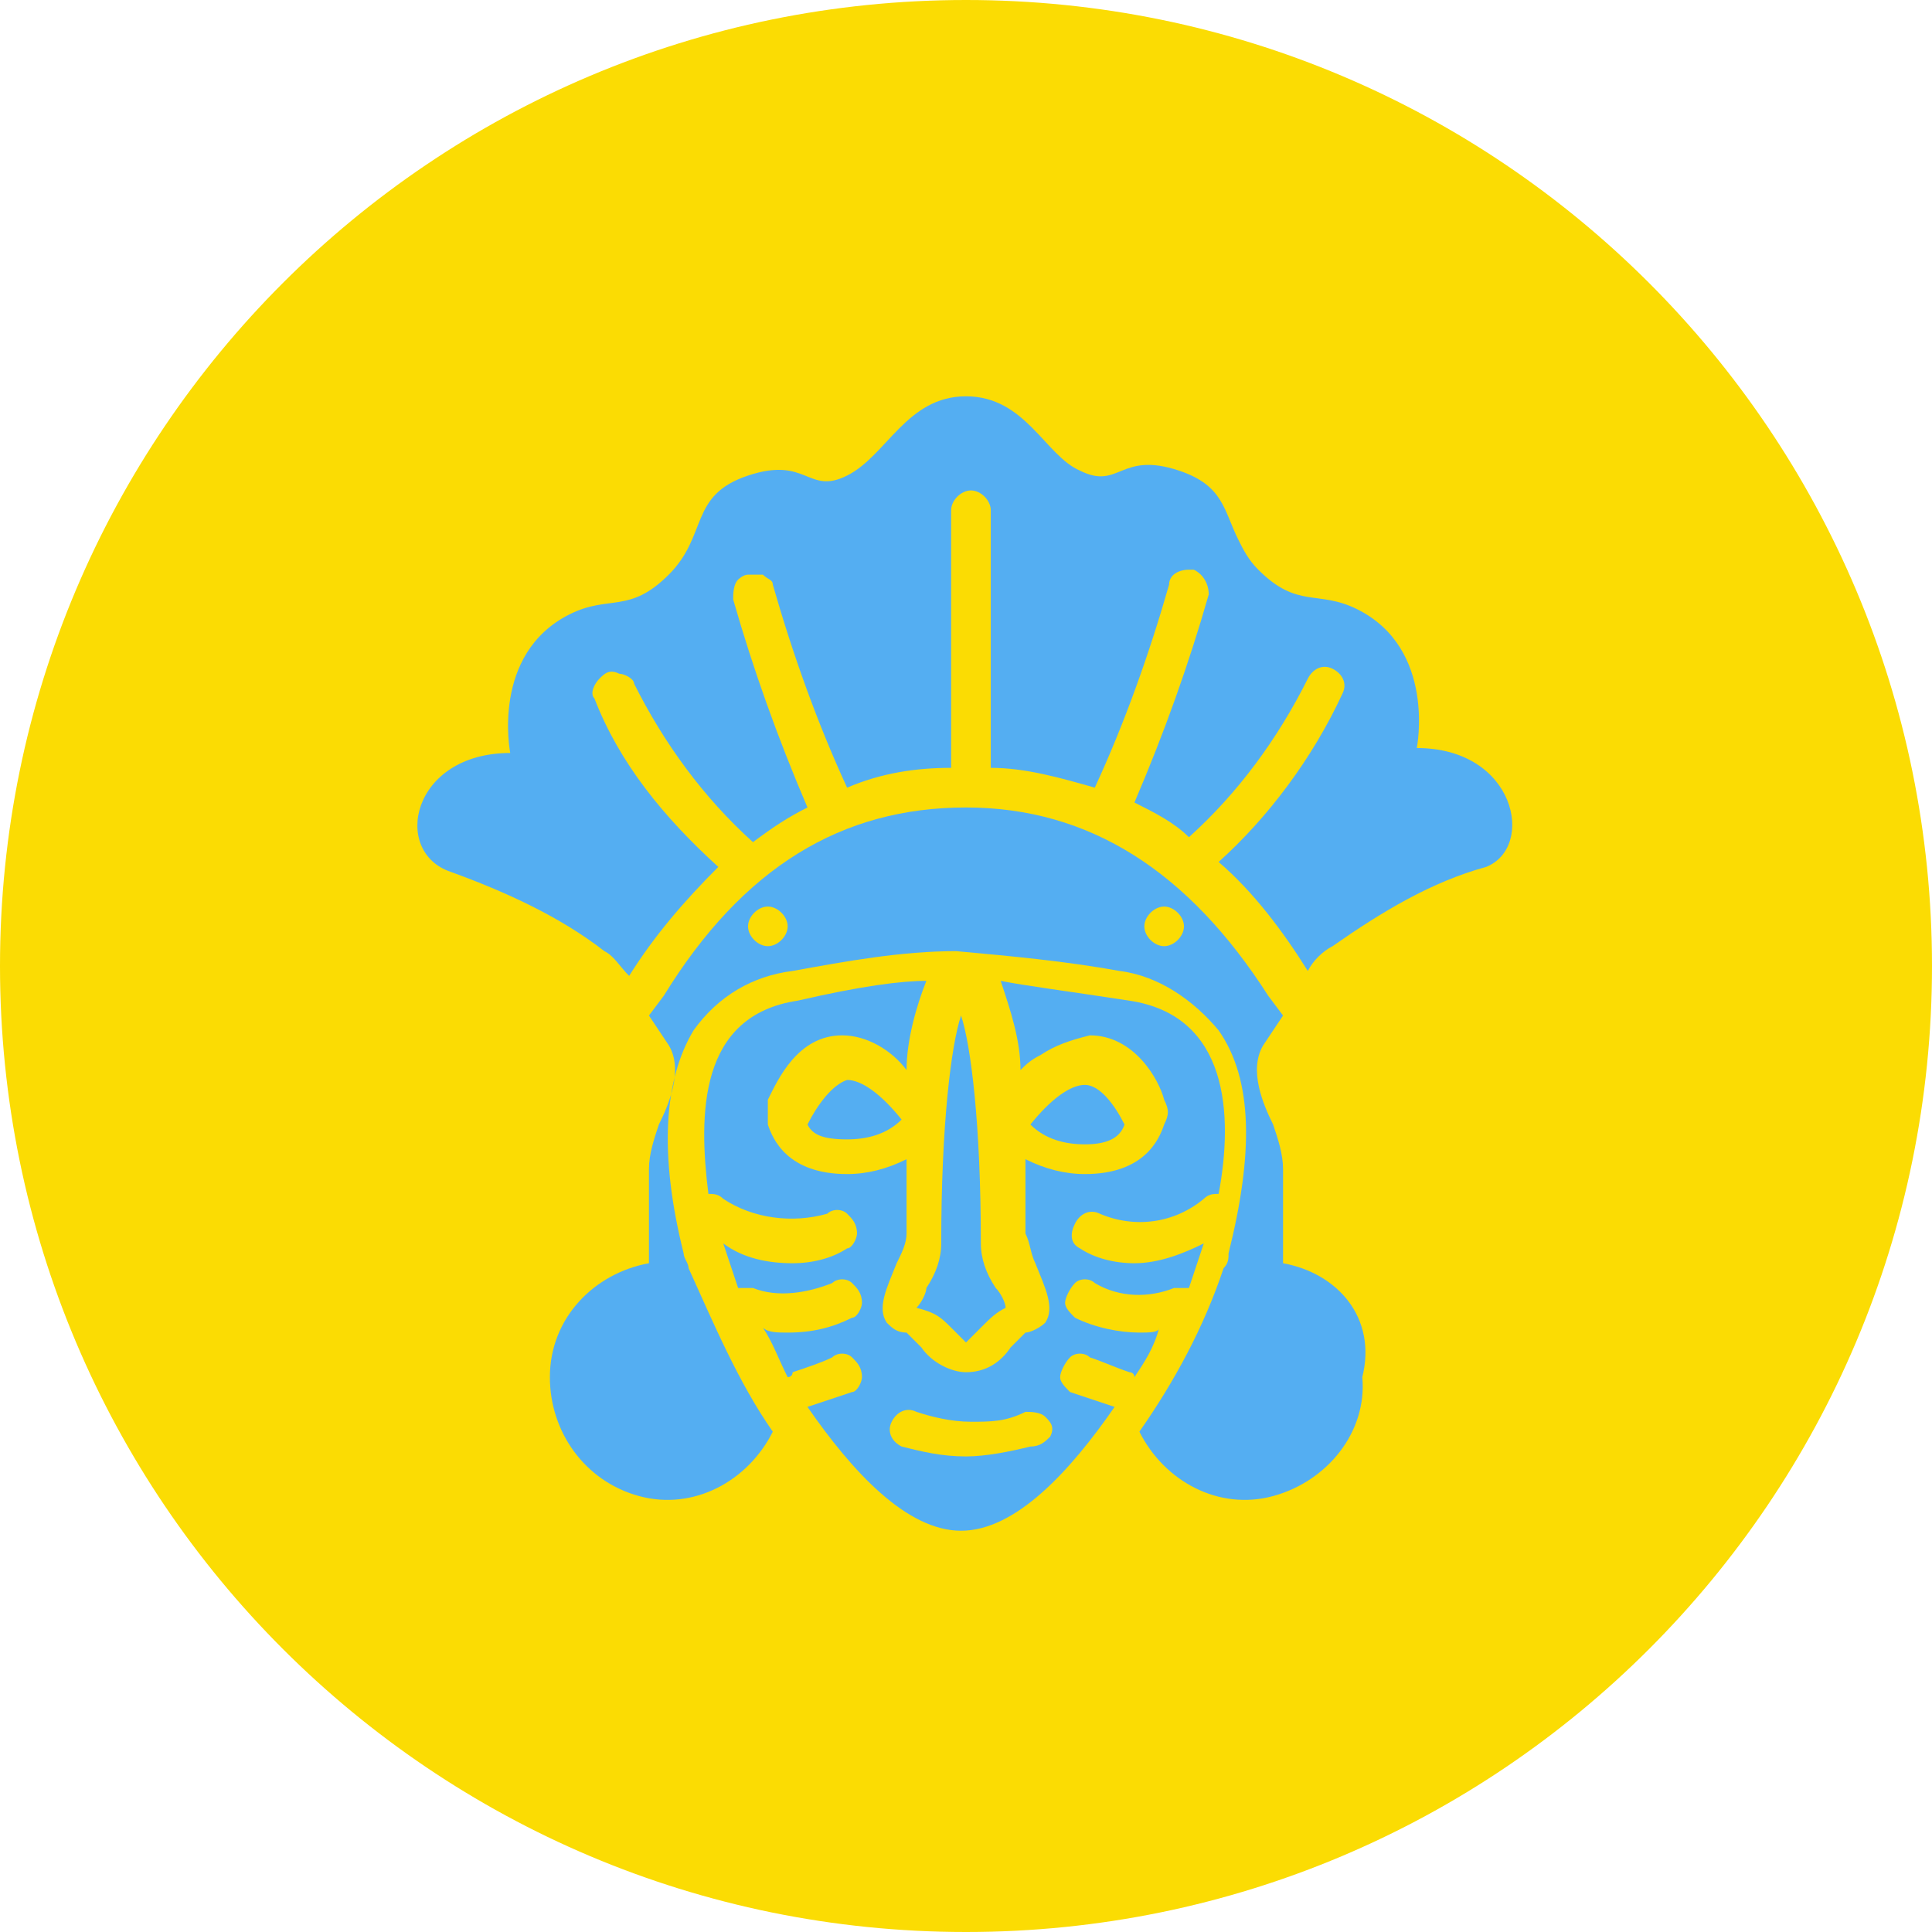
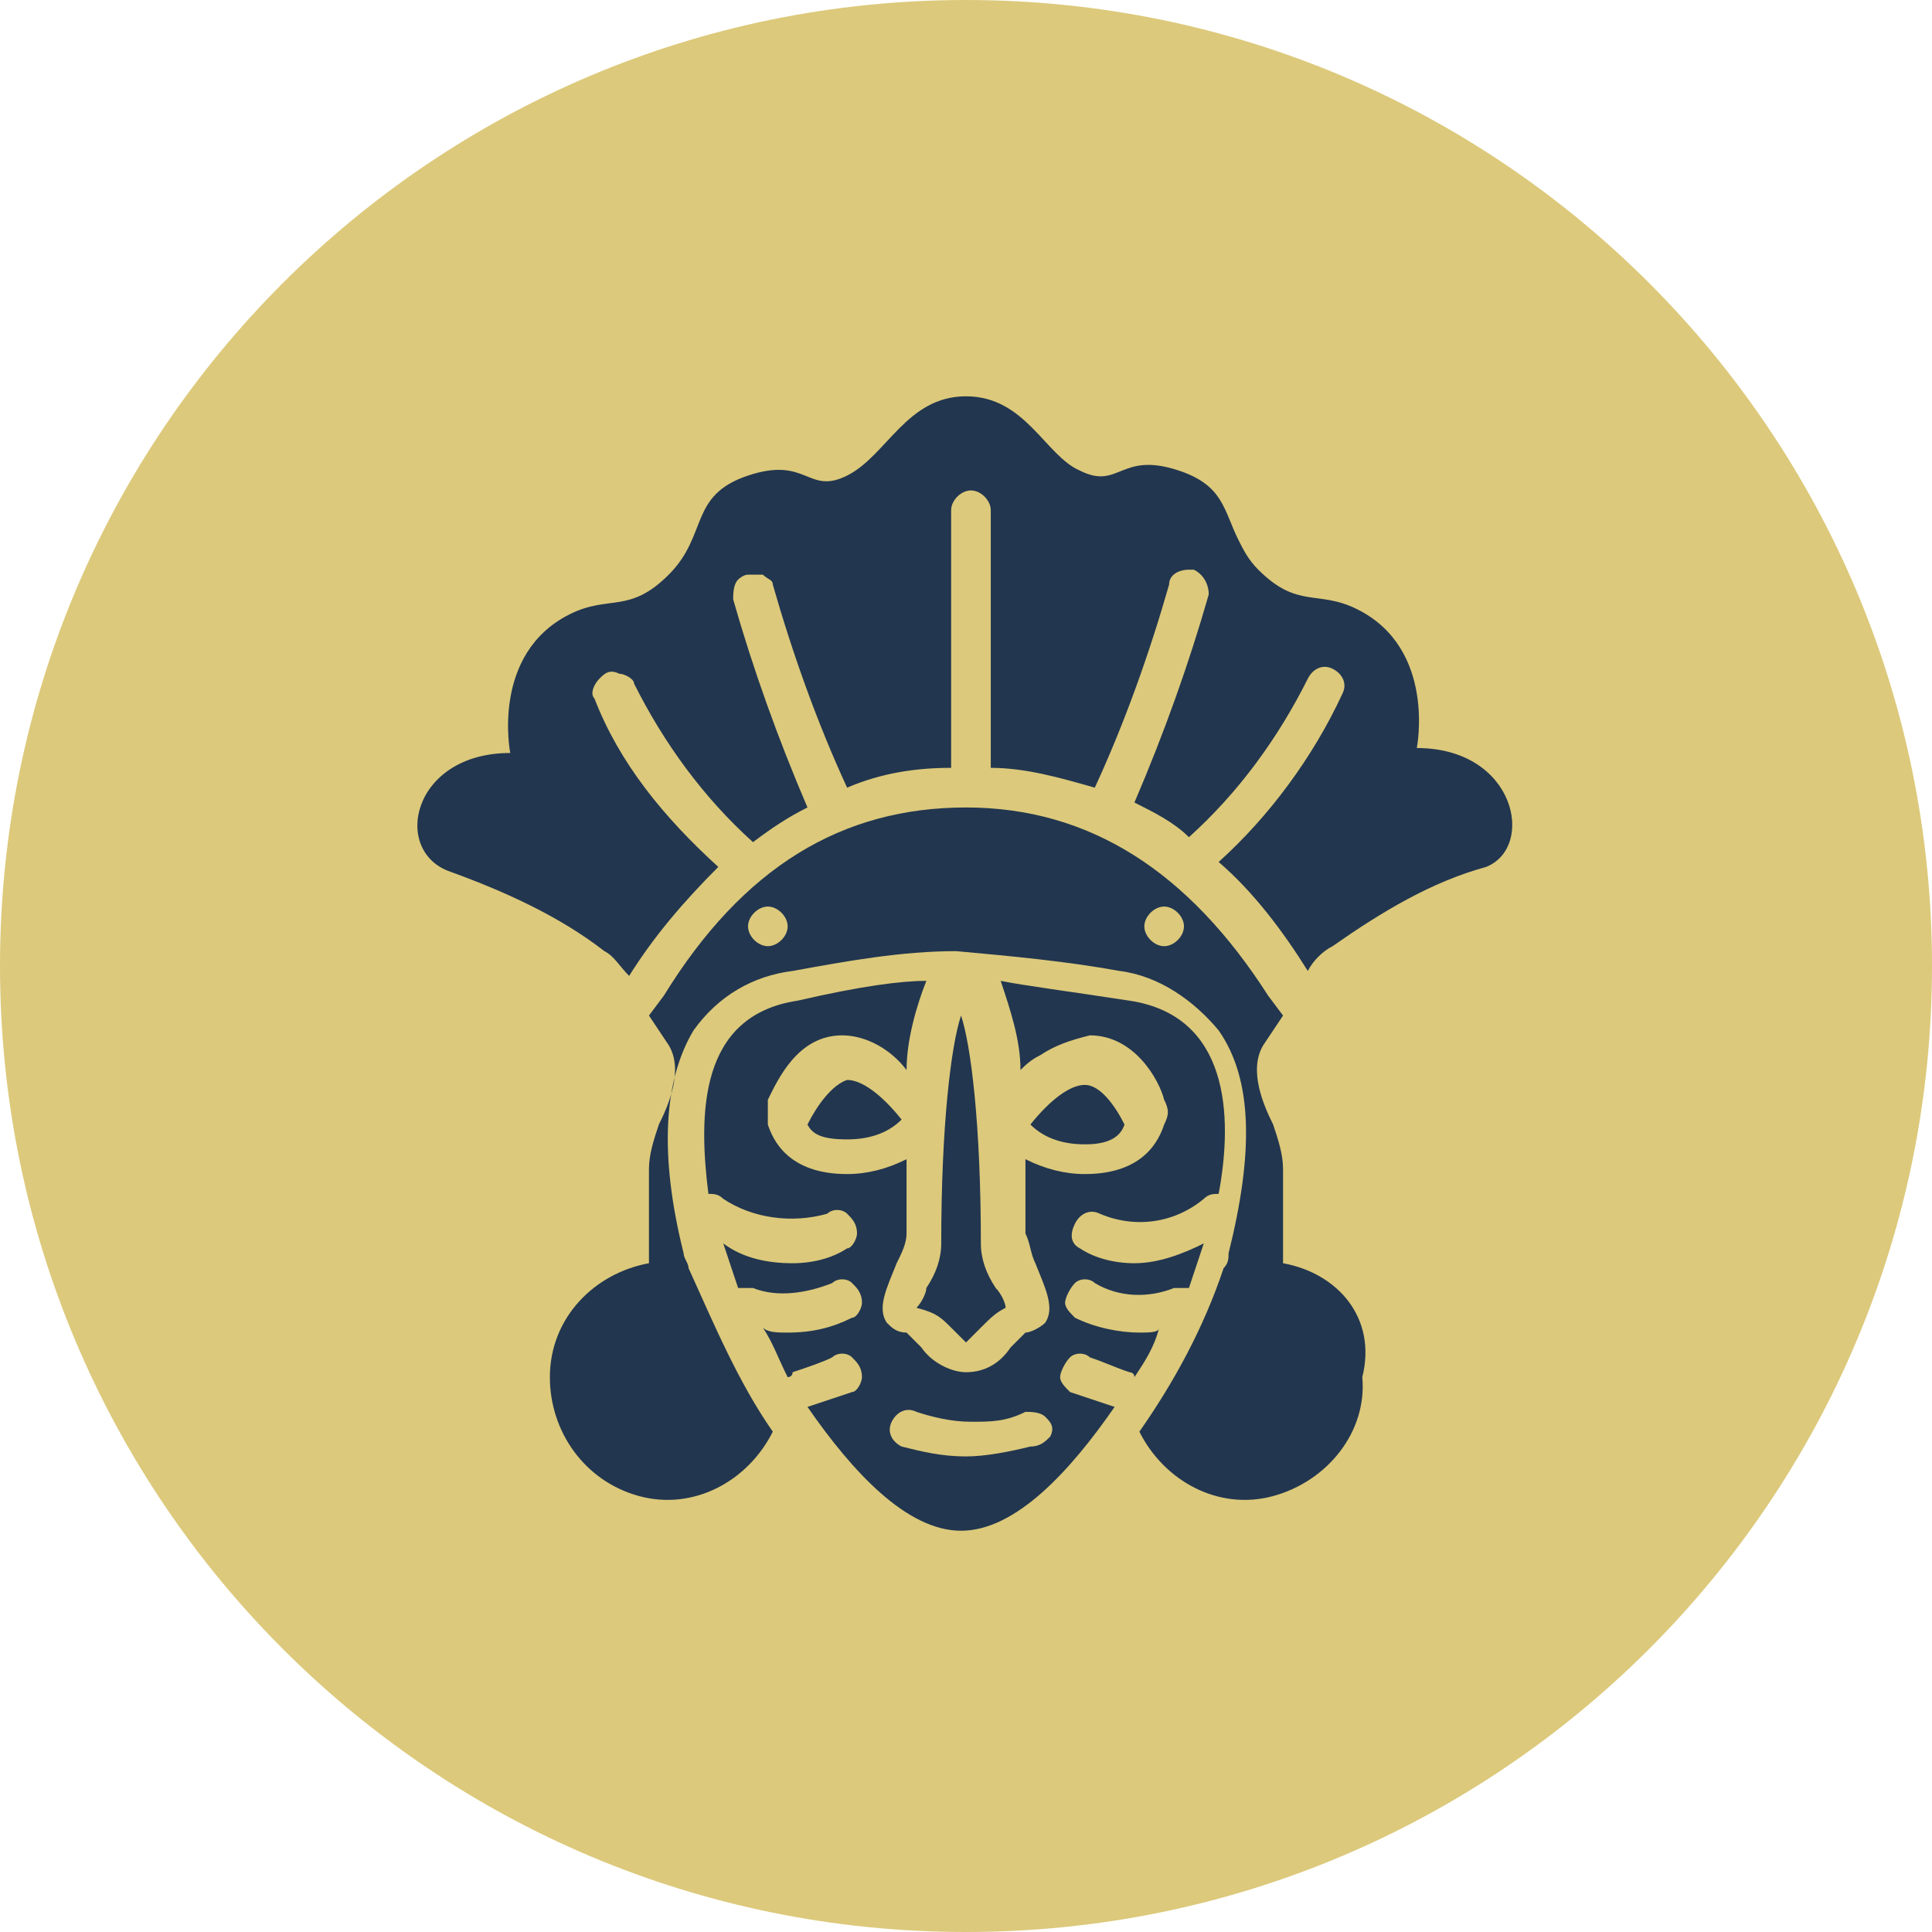
<svg xmlns="http://www.w3.org/2000/svg" version="1.1" id="Layer_1" x="0px" y="0px" viewBox="0 0 39 39" style="enable-background:new 0 0 39 39;" xml:space="preserve">
  <g id="Raggruppa_301" transform="translate(0 -46)">
    <g id="Raggruppa_299" transform="translate(1152 -524)">
-       <circle id="Ellisse_49_00000087387007448617396040000013452127991959565492_" style="fill:#FBDC03;" cx="-1132.5" cy="589.5" r="19.5" />
+       <circle id="Ellisse_49_00000087387007448617396040000013452127991959565492_" style="fill:#DCC97B;" cx="-1132.5" cy="589.5" r="19.5" />
    </g>
  </g>
  <g>
-     <path style="fill:#54AEF2;" d="M19.2,26.8c0.1,0.1,0.2,0.2,0.3,0.3c0.1-0.1,0.2-0.2,0.3-0.3c0.2-0.2,0.3-0.3,0.5-0.4   c0-0.1-0.1-0.3-0.2-0.4c-0.2-0.3-0.3-0.6-0.3-0.9c0-2.4-0.2-4-0.4-4.6c-0.2,0.6-0.4,2.2-0.4,4.6c0,0.3-0.1,0.6-0.3,0.9   c0,0.1-0.1,0.3-0.2,0.4C18.9,26.5,19,26.6,19.2,26.8z" />
-     <path style="fill:#54AEF2;" d="M22.7,22.7c-0.2-0.4-0.5-0.8-0.8-0.8c-0.3,0-0.7,0.3-1.1,0.8v0c0.3,0.3,0.7,0.4,1.1,0.4   C22.3,23.1,22.6,23,22.7,22.7z" />
-     <path style="fill:#54AEF2;" d="M23,26.9c-0.4,0-0.9-0.1-1.3-0.3c-0.1-0.1-0.2-0.2-0.2-0.3c0-0.1,0.1-0.3,0.2-0.4   c0.1-0.1,0.3-0.1,0.4,0c0.5,0.3,1.1,0.3,1.6,0.1c0.1,0,0.2,0,0.3,0c0.1-0.3,0.2-0.6,0.3-0.9c-0.4,0.2-0.9,0.4-1.4,0.4   c-0.4,0-0.8-0.1-1.1-0.3c-0.2-0.1-0.2-0.3-0.1-0.5c0.1-0.2,0.3-0.3,0.5-0.2c0.7,0.3,1.5,0.2,2.1-0.3c0.1-0.1,0.2-0.1,0.3-0.1   c0.3-1.6,0.2-3.6-1.8-3.9c-1.3-0.2-2.1-0.3-2.6-0.4c0.2,0.6,0.4,1.2,0.4,1.8c0.1-0.1,0.2-0.2,0.4-0.3c0.3-0.2,0.6-0.3,1-0.4   c0.9,0,1.4,0.9,1.5,1.3c0.1,0.2,0.1,0.3,0,0.5c-0.1,0.3-0.4,1-1.6,1c-0.4,0-0.8-0.1-1.2-0.3c0,0.4,0,0.9,0,1.5   c0.1,0.2,0.1,0.4,0.2,0.6c0.2,0.5,0.4,0.9,0.2,1.2c-0.1,0.1-0.3,0.2-0.4,0.2c-0.1,0.1-0.2,0.2-0.3,0.3c-0.2,0.3-0.5,0.5-0.9,0.5   c-0.3,0-0.7-0.2-0.9-0.5c-0.1-0.1-0.2-0.2-0.3-0.3c-0.2,0-0.3-0.1-0.4-0.2c-0.2-0.3,0-0.7,0.2-1.2c0.1-0.2,0.2-0.4,0.2-0.6   c0-0.5,0-1,0-1.5c-0.4,0.2-0.8,0.3-1.2,0.3c-1.2,0-1.5-0.7-1.6-1c0-0.2,0-0.3,0-0.5c0.2-0.4,0.6-1.3,1.5-1.3c0.5,0,1,0.3,1.3,0.7   c0-0.6,0.2-1.3,0.4-1.8c-0.5,0-1.3,0.1-2.6,0.4c-2,0.3-2,2.3-1.8,3.9c0.1,0,0.2,0,0.3,0.1c0.6,0.4,1.4,0.5,2.1,0.3   c0.1-0.1,0.3-0.1,0.4,0c0.1,0.1,0.2,0.2,0.2,0.4c0,0.1-0.1,0.3-0.2,0.3c-0.3,0.2-0.7,0.3-1.1,0.3c-0.5,0-1-0.1-1.4-0.4   c0.1,0.3,0.2,0.6,0.3,0.9c0.1,0,0.2,0,0.3,0c0.5,0.2,1.1,0.1,1.6-0.1c0.1-0.1,0.3-0.1,0.4,0c0.1,0.1,0.2,0.2,0.2,0.4   c0,0.1-0.1,0.3-0.2,0.3c-0.4,0.2-0.8,0.3-1.3,0.3c-0.2,0-0.4,0-0.5-0.1c0.2,0.3,0.3,0.6,0.5,1c0,0,0.1,0,0.1-0.1   c0.3-0.1,0.6-0.2,0.8-0.3c0.1-0.1,0.3-0.1,0.4,0c0.1,0.1,0.2,0.2,0.2,0.4c0,0.1-0.1,0.3-0.2,0.3c-0.3,0.1-0.6,0.2-0.9,0.3   c0.9,1.3,2,2.5,3.1,2.5s2.2-1.2,3.1-2.5c-0.3-0.1-0.6-0.2-0.9-0.3c-0.1-0.1-0.2-0.2-0.2-0.3c0-0.1,0.1-0.3,0.2-0.4   c0.1-0.1,0.3-0.1,0.4,0c0.3,0.1,0.5,0.2,0.8,0.3c0,0,0.1,0,0.1,0.1c0.2-0.3,0.4-0.6,0.5-1C23.4,26.9,23.2,26.9,23,26.9z M20.8,29.2   c-0.4,0.1-0.9,0.2-1.3,0.2c-0.5,0-0.9-0.1-1.3-0.2c-0.2-0.1-0.3-0.3-0.2-0.5c0.1-0.2,0.3-0.3,0.5-0.2c0.3,0.1,0.7,0.2,1.1,0.2   c0.4,0,0.7,0,1.1-0.2c0.1,0,0.3,0,0.4,0.1c0.1,0.1,0.2,0.2,0.1,0.4C21.1,29.1,21,29.2,20.8,29.2z" />
-     <path style="fill:#54AEF2;" d="M16.3,22.7c0.1,0.2,0.3,0.3,0.8,0.3c0.4,0,0.8-0.1,1.1-0.4c-0.4-0.5-0.8-0.8-1.1-0.8   C16.8,21.9,16.5,22.3,16.3,22.7z" />
-     <path style="fill:#54AEF2;" d="M25.9,25.5v-1.9c0-0.3-0.1-0.6-0.2-0.9c-0.2-0.4-0.5-1.1-0.2-1.6c0,0,0.2-0.3,0.4-0.6l-0.3-0.4   c-1.6-2.5-3.6-3.8-6.1-3.8s-4.5,1.2-6.1,3.8l-0.3,0.4c0.2,0.3,0.4,0.6,0.4,0.6c0.3,0.5,0,1.2-0.2,1.6c-0.1,0.3-0.2,0.6-0.2,0.9v1.9   c-1.1,0.2-2,1.1-2,2.3c0,1.1,0.7,2.1,1.8,2.4c1.1,0.3,2.2-0.3,2.7-1.3c-0.7-1-1.2-2.2-1.7-3.3c0,0,0,0,0,0h0c0-0.1-0.1-0.2-0.1-0.3   c-0.5-2-0.4-3.5,0.2-4.5c0.5-0.7,1.2-1.1,2-1.2c1.1-0.2,2.2-0.4,3.3-0.4c1.1,0.1,2.2,0.2,3.3,0.4c0.8,0.1,1.5,0.6,2,1.2   c0.7,1,0.7,2.5,0.2,4.5c0,0.1,0,0.2-0.1,0.3h0c0,0,0,0,0,0c-0.4,1.2-1,2.3-1.7,3.3c0.5,1,1.6,1.6,2.7,1.3c1.1-0.3,1.9-1.3,1.8-2.4   C27.8,26.6,27,25.7,25.9,25.5z M15.5,19.1c-0.2,0-0.4-0.2-0.4-0.4c0-0.2,0.2-0.4,0.4-0.4c0.2,0,0.4,0.2,0.4,0.4   C15.9,18.9,15.7,19.1,15.5,19.1z M23.5,19.1c-0.2,0-0.4-0.2-0.4-0.4c0-0.2,0.2-0.4,0.4-0.4c0.2,0,0.4,0.2,0.4,0.4   C23.9,18.9,23.7,19.1,23.5,19.1z" />
-     <path style="fill:#54AEF2;" d="M28.6,15.1c0,0,0.4-2-1.2-2.8c-0.8-0.4-1.2,0-2-0.8c-0.2-0.2-0.3-0.4-0.4-0.6   c-0.3-0.6-0.3-1.1-1.2-1.4c-1.2-0.4-1.2,0.4-2,0C21.1,9.2,20.7,8,19.5,8s-1.6,1.2-2.4,1.6c-0.8,0.4-0.8-0.4-2,0   c-1.2,0.4-0.8,1.2-1.6,2c-0.8,0.8-1.2,0.4-2,0.8c-1.6,0.8-1.2,2.8-1.2,2.8c-2,0-2.4,2-1.2,2.4c1.1,0.4,2.2,0.9,3.1,1.6   c0.2,0.1,0.3,0.3,0.5,0.5c0.5-0.8,1.1-1.5,1.8-2.2c-1.1-1-2-2.1-2.5-3.4c-0.1-0.1,0-0.3,0.1-0.4c0.1-0.1,0.2-0.2,0.4-0.1   c0.1,0,0.3,0.1,0.3,0.2c0.6,1.2,1.4,2.3,2.4,3.2c0,0,0,0,0,0c0.4-0.3,0.7-0.5,1.1-0.7c0,0,0,0,0,0c-0.6-1.4-1.1-2.8-1.5-4.2   c0-0.1,0-0.3,0.1-0.4c0,0,0.1-0.1,0.2-0.1c0.1,0,0.2,0,0.3,0c0.1,0.1,0.2,0.1,0.2,0.2c0.4,1.4,0.9,2.8,1.5,4.1v0   c0.7-0.3,1.4-0.4,2.1-0.4v-5.2c0-0.2,0.2-0.4,0.4-0.4s0.4,0.2,0.4,0.4v5.2c0.7,0,1.4,0.2,2.1,0.4v0c0.6-1.3,1.1-2.7,1.5-4.1   c0-0.2,0.2-0.3,0.4-0.3c0,0,0.1,0,0.1,0c0.2,0.1,0.3,0.3,0.3,0.5c-0.4,1.4-0.9,2.8-1.5,4.2c0,0,0,0,0,0c0.4,0.2,0.8,0.4,1.1,0.7   c0,0,0,0,0,0c1-0.9,1.8-2,2.4-3.2c0.1-0.2,0.3-0.3,0.5-0.2c0.2,0.1,0.3,0.3,0.2,0.5c-0.6,1.3-1.5,2.5-2.5,3.4   c0.7,0.6,1.3,1.4,1.8,2.2c0.1-0.2,0.3-0.4,0.5-0.5c1-0.7,2-1.3,3.1-1.6C31,17.1,30.6,15.1,28.6,15.1z" />
+     <path style="fill:#22364F;" d="M19.2,26.8c0.1,0.1,0.2,0.2,0.3,0.3c0.1-0.1,0.2-0.2,0.3-0.3c0.2-0.2,0.3-0.3,0.5-0.4   c0-0.1-0.1-0.3-0.2-0.4c-0.2-0.3-0.3-0.6-0.3-0.9c0-2.4-0.2-4-0.4-4.6c-0.2,0.6-0.4,2.2-0.4,4.6c0,0.3-0.1,0.6-0.3,0.9   c0,0.1-0.1,0.3-0.2,0.4C18.9,26.5,19,26.6,19.2,26.8z" />
+     <path style="fill:#22364F;" d="M22.7,22.7c-0.2-0.4-0.5-0.8-0.8-0.8c-0.3,0-0.7,0.3-1.1,0.8v0c0.3,0.3,0.7,0.4,1.1,0.4   C22.3,23.1,22.6,23,22.7,22.7z" />
+     <path style="fill:#22364F;" d="M23,26.9c-0.4,0-0.9-0.1-1.3-0.3c-0.1-0.1-0.2-0.2-0.2-0.3c0-0.1,0.1-0.3,0.2-0.4   c0.1-0.1,0.3-0.1,0.4,0c0.5,0.3,1.1,0.3,1.6,0.1c0.1,0,0.2,0,0.3,0c0.1-0.3,0.2-0.6,0.3-0.9c-0.4,0.2-0.9,0.4-1.4,0.4   c-0.4,0-0.8-0.1-1.1-0.3c-0.2-0.1-0.2-0.3-0.1-0.5c0.1-0.2,0.3-0.3,0.5-0.2c0.7,0.3,1.5,0.2,2.1-0.3c0.1-0.1,0.2-0.1,0.3-0.1   c0.3-1.6,0.2-3.6-1.8-3.9c-1.3-0.2-2.1-0.3-2.6-0.4c0.2,0.6,0.4,1.2,0.4,1.8c0.1-0.1,0.2-0.2,0.4-0.3c0.3-0.2,0.6-0.3,1-0.4   c0.9,0,1.4,0.9,1.5,1.3c0.1,0.2,0.1,0.3,0,0.5c-0.1,0.3-0.4,1-1.6,1c-0.4,0-0.8-0.1-1.2-0.3c0,0.4,0,0.9,0,1.5   c0.1,0.2,0.1,0.4,0.2,0.6c0.2,0.5,0.4,0.9,0.2,1.2c-0.1,0.1-0.3,0.2-0.4,0.2c-0.1,0.1-0.2,0.2-0.3,0.3c-0.2,0.3-0.5,0.5-0.9,0.5   c-0.3,0-0.7-0.2-0.9-0.5c-0.1-0.1-0.2-0.2-0.3-0.3c-0.2,0-0.3-0.1-0.4-0.2c-0.2-0.3,0-0.7,0.2-1.2c0.1-0.2,0.2-0.4,0.2-0.6   c0-0.5,0-1,0-1.5c-0.4,0.2-0.8,0.3-1.2,0.3c-1.2,0-1.5-0.7-1.6-1c0-0.2,0-0.3,0-0.5c0.2-0.4,0.6-1.3,1.5-1.3c0.5,0,1,0.3,1.3,0.7   c0-0.6,0.2-1.3,0.4-1.8c-0.5,0-1.3,0.1-2.6,0.4c-2,0.3-2,2.3-1.8,3.9c0.1,0,0.2,0,0.3,0.1c0.6,0.4,1.4,0.5,2.1,0.3   c0.1-0.1,0.3-0.1,0.4,0c0.1,0.1,0.2,0.2,0.2,0.4c0,0.1-0.1,0.3-0.2,0.3c-0.3,0.2-0.7,0.3-1.1,0.3c-0.5,0-1-0.1-1.4-0.4   c0.1,0.3,0.2,0.6,0.3,0.9c0.1,0,0.2,0,0.3,0c0.5,0.2,1.1,0.1,1.6-0.1c0.1-0.1,0.3-0.1,0.4,0c0.1,0.1,0.2,0.2,0.2,0.4   c0,0.1-0.1,0.3-0.2,0.3c-0.4,0.2-0.8,0.3-1.3,0.3c-0.2,0-0.4,0-0.5-0.1c0.2,0.3,0.3,0.6,0.5,1c0,0,0.1,0,0.1-0.1   c0.3-0.1,0.6-0.2,0.8-0.3c0.1-0.1,0.3-0.1,0.4,0c0.1,0.1,0.2,0.2,0.2,0.4c0,0.1-0.1,0.3-0.2,0.3c-0.3,0.1-0.6,0.2-0.9,0.3   c0.9,1.3,2,2.5,3.1,2.5s2.2-1.2,3.1-2.5c-0.3-0.1-0.6-0.2-0.9-0.3c-0.1-0.1-0.2-0.2-0.2-0.3c0-0.1,0.1-0.3,0.2-0.4   c0.1-0.1,0.3-0.1,0.4,0c0.3,0.1,0.5,0.2,0.8,0.3c0,0,0.1,0,0.1,0.1c0.2-0.3,0.4-0.6,0.5-1C23.4,26.9,23.2,26.9,23,26.9z M20.8,29.2   c-0.4,0.1-0.9,0.2-1.3,0.2c-0.5,0-0.9-0.1-1.3-0.2c-0.2-0.1-0.3-0.3-0.2-0.5c0.1-0.2,0.3-0.3,0.5-0.2c0.3,0.1,0.7,0.2,1.1,0.2   c0.4,0,0.7,0,1.1-0.2c0.1,0,0.3,0,0.4,0.1c0.1,0.1,0.2,0.2,0.1,0.4C21.1,29.1,21,29.2,20.8,29.2z" />
+     <path style="fill:#22364F;" d="M16.3,22.7c0.1,0.2,0.3,0.3,0.8,0.3c0.4,0,0.8-0.1,1.1-0.4c-0.4-0.5-0.8-0.8-1.1-0.8   C16.8,21.9,16.5,22.3,16.3,22.7z" />
+     <path style="fill:#22364F;" d="M25.9,25.5v-1.9c0-0.3-0.1-0.6-0.2-0.9c-0.2-0.4-0.5-1.1-0.2-1.6c0,0,0.2-0.3,0.4-0.6l-0.3-0.4   c-1.6-2.5-3.6-3.8-6.1-3.8s-4.5,1.2-6.1,3.8l-0.3,0.4c0.2,0.3,0.4,0.6,0.4,0.6c0.3,0.5,0,1.2-0.2,1.6c-0.1,0.3-0.2,0.6-0.2,0.9v1.9   c-1.1,0.2-2,1.1-2,2.3c0,1.1,0.7,2.1,1.8,2.4c1.1,0.3,2.2-0.3,2.7-1.3c-0.7-1-1.2-2.2-1.7-3.3c0,0,0,0,0,0h0c0-0.1-0.1-0.2-0.1-0.3   c-0.5-2-0.4-3.5,0.2-4.5c0.5-0.7,1.2-1.1,2-1.2c1.1-0.2,2.2-0.4,3.3-0.4c1.1,0.1,2.2,0.2,3.3,0.4c0.8,0.1,1.5,0.6,2,1.2   c0.7,1,0.7,2.5,0.2,4.5c0,0.1,0,0.2-0.1,0.3h0c0,0,0,0,0,0c-0.4,1.2-1,2.3-1.7,3.3c0.5,1,1.6,1.6,2.7,1.3c1.1-0.3,1.9-1.3,1.8-2.4   C27.8,26.6,27,25.7,25.9,25.5z M15.5,19.1c-0.2,0-0.4-0.2-0.4-0.4c0-0.2,0.2-0.4,0.4-0.4c0.2,0,0.4,0.2,0.4,0.4   C15.9,18.9,15.7,19.1,15.5,19.1z M23.5,19.1c-0.2,0-0.4-0.2-0.4-0.4c0-0.2,0.2-0.4,0.4-0.4c0.2,0,0.4,0.2,0.4,0.4   C23.9,18.9,23.7,19.1,23.5,19.1z" />
+     <path style="fill:#22364F;" d="M28.6,15.1c0,0,0.4-2-1.2-2.8c-0.8-0.4-1.2,0-2-0.8c-0.2-0.2-0.3-0.4-0.4-0.6   c-0.3-0.6-0.3-1.1-1.2-1.4c-1.2-0.4-1.2,0.4-2,0C21.1,9.2,20.7,8,19.5,8s-1.6,1.2-2.4,1.6c-0.8,0.4-0.8-0.4-2,0   c-1.2,0.4-0.8,1.2-1.6,2c-0.8,0.8-1.2,0.4-2,0.8c-1.6,0.8-1.2,2.8-1.2,2.8c-2,0-2.4,2-1.2,2.4c1.1,0.4,2.2,0.9,3.1,1.6   c0.2,0.1,0.3,0.3,0.5,0.5c0.5-0.8,1.1-1.5,1.8-2.2c-1.1-1-2-2.1-2.5-3.4c-0.1-0.1,0-0.3,0.1-0.4c0.1-0.1,0.2-0.2,0.4-0.1   c0.1,0,0.3,0.1,0.3,0.2c0.6,1.2,1.4,2.3,2.4,3.2c0,0,0,0,0,0c0.4-0.3,0.7-0.5,1.1-0.7c0,0,0,0,0,0c-0.6-1.4-1.1-2.8-1.5-4.2   c0-0.1,0-0.3,0.1-0.4c0,0,0.1-0.1,0.2-0.1c0.1,0,0.2,0,0.3,0c0.1,0.1,0.2,0.1,0.2,0.2c0.4,1.4,0.9,2.8,1.5,4.1v0   c0.7-0.3,1.4-0.4,2.1-0.4v-5.2c0-0.2,0.2-0.4,0.4-0.4s0.4,0.2,0.4,0.4v5.2c0.7,0,1.4,0.2,2.1,0.4v0c0.6-1.3,1.1-2.7,1.5-4.1   c0-0.2,0.2-0.3,0.4-0.3c0,0,0.1,0,0.1,0c0.2,0.1,0.3,0.3,0.3,0.5c-0.4,1.4-0.9,2.8-1.5,4.2c0,0,0,0,0,0c0.4,0.2,0.8,0.4,1.1,0.7   c0,0,0,0,0,0c1-0.9,1.8-2,2.4-3.2c0.1-0.2,0.3-0.3,0.5-0.2c0.2,0.1,0.3,0.3,0.2,0.5c-0.6,1.3-1.5,2.5-2.5,3.4   c0.7,0.6,1.3,1.4,1.8,2.2c0.1-0.2,0.3-0.4,0.5-0.5c1-0.7,2-1.3,3.1-1.6C31,17.1,30.6,15.1,28.6,15.1z" />
  </g>
</svg>
